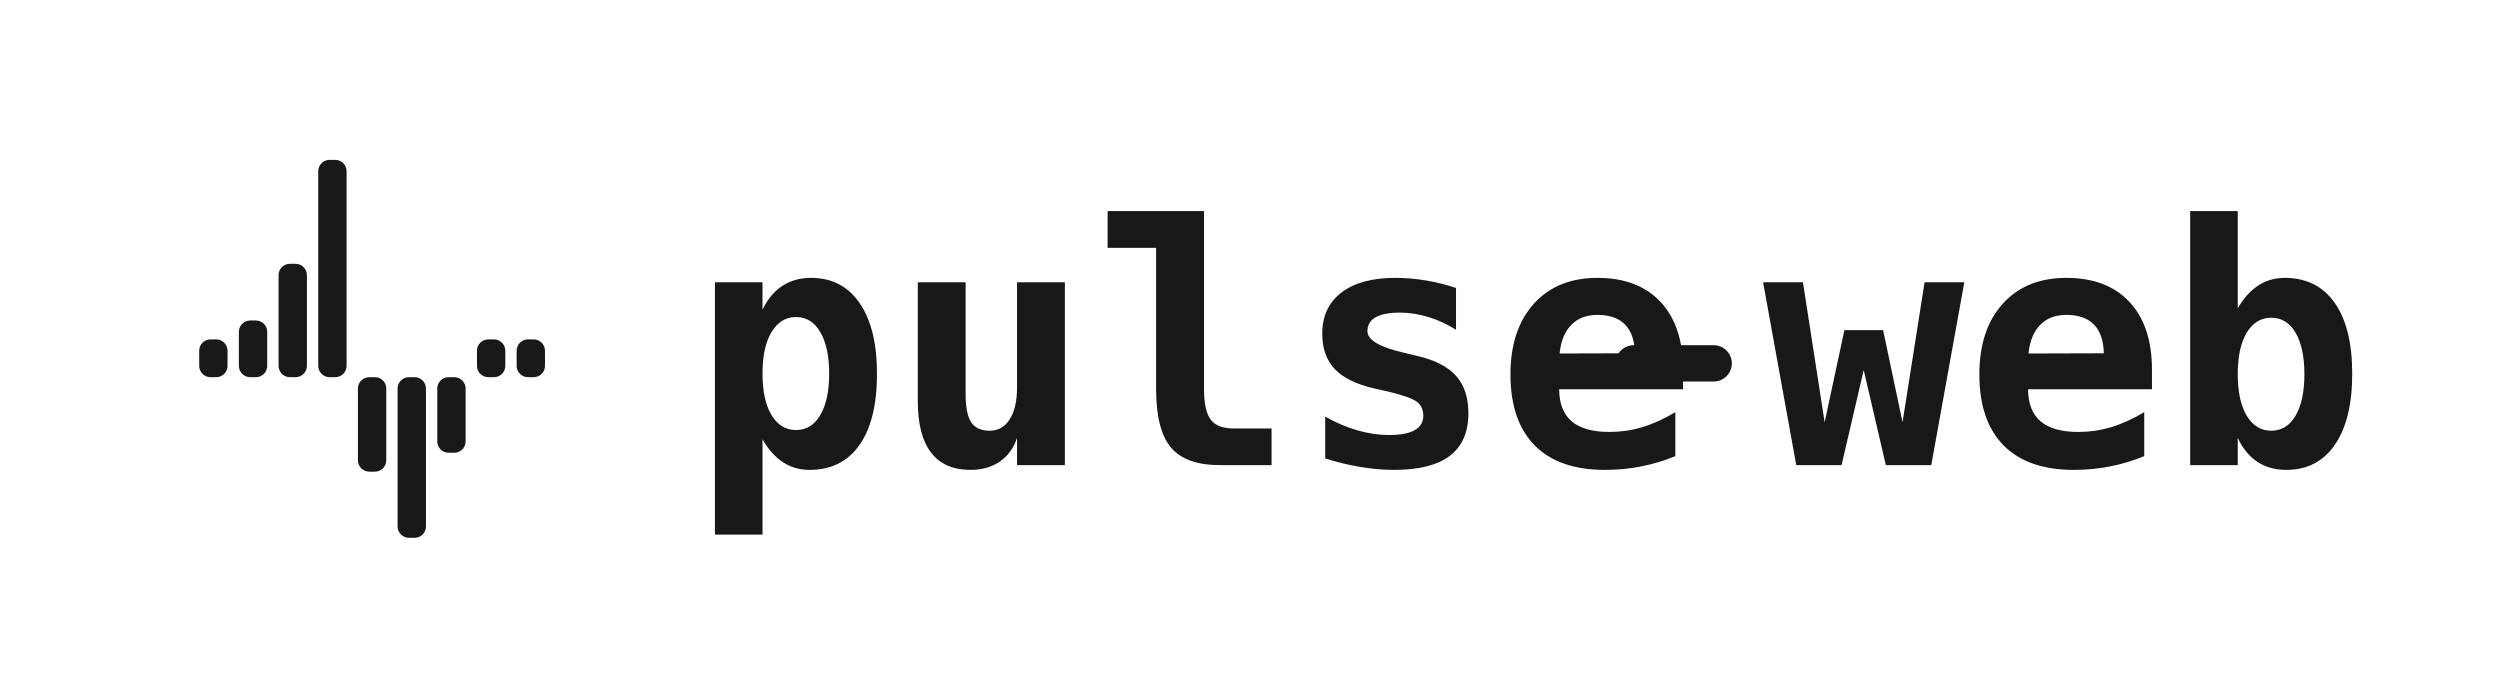
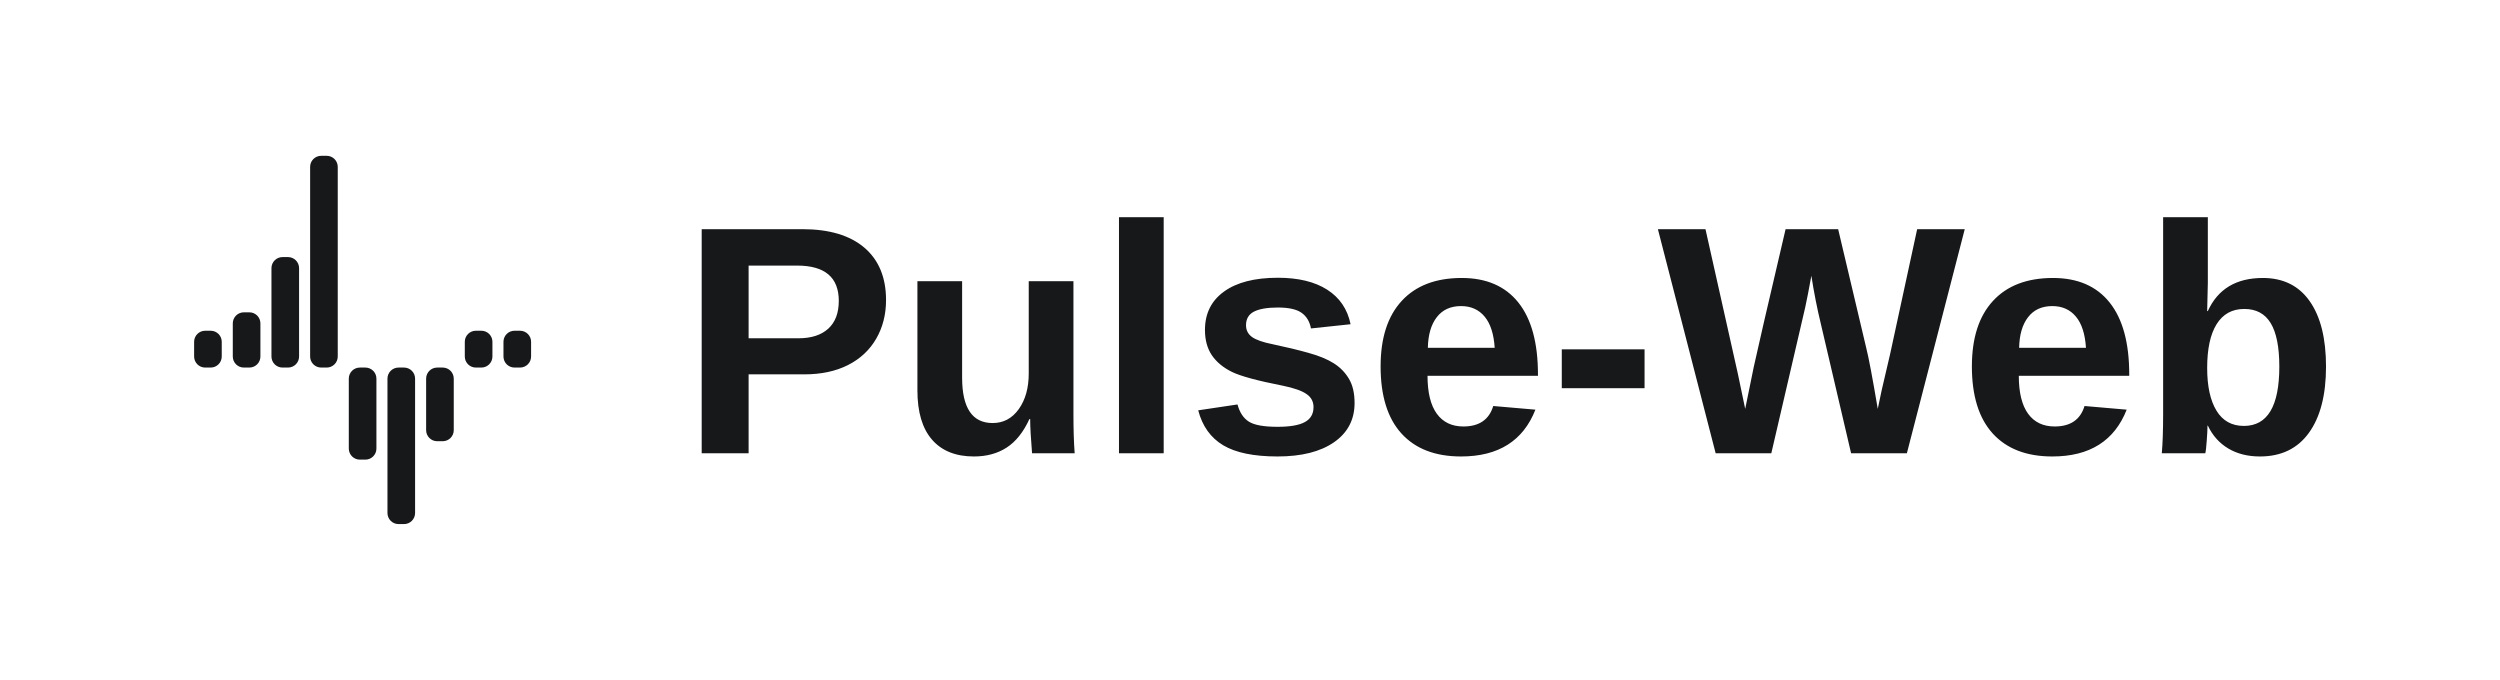
- <svg xmlns="http://www.w3.org/2000/svg" viewBox="0 0 344 96" fill="none" role="img" aria-labelledby="pw-banner-title">
+ <svg xmlns="http://www.w3.org/2000/svg" viewBox="0 0 353 96" fill="none" role="img" aria-labelledby="pw-banner-title">
  <style>
    svg { color: #17181a }
    @media (prefers-color-scheme: dark) { svg { color: #f4f3f0 } }
  </style>
  <g transform="translate(20 16.8) scale(1.3)">
    <rect x="5.70" y="23.00" width="3.00" height="4.00" rx="1.20" fill="currentColor" />
    <rect x="9.90" y="21.00" width="3.00" height="6.00" rx="1.20" fill="currentColor" />
    <rect x="14.10" y="15.00" width="3.00" height="12.00" rx="1.20" fill="currentColor" />
    <rect x="18.30" y="4.00" width="3.00" height="23.00" rx="1.20" fill="currentColor" />
    <rect x="22.50" y="27.00" width="3.00" height="10.00" rx="1.20" fill="currentColor" />
    <rect x="26.70" y="27.00" width="3.00" height="17.00" rx="1.20" fill="currentColor" />
    <rect x="30.90" y="27.00" width="3.00" height="8.00" rx="1.20" fill="currentColor" />
    <rect x="35.10" y="23.00" width="3.00" height="4.00" rx="1.20" fill="currentColor" />
    <rect x="39.30" y="23.00" width="3.00" height="4.00" rx="1.20" fill="currentColor" />
  </g>
-   <text x="95" y="64" textLength="123" lengthAdjust="spacingAndGlyphs" font-family="ui-monospace, SFMono-Regular, Menlo, Consolas, 'DejaVu Sans Mono', monospace" font-size="46" font-weight="600" fill="currentColor">pulse</text>
-   <rect x="222.3" y="47.5" width="16" height="5" rx="2.5" fill="currentColor" />
-   <text x="242.6" y="64" textLength="73.8" lengthAdjust="spacingAndGlyphs" font-family="ui-monospace, SFMono-Regular, Menlo, Consolas, 'DejaVu Sans Mono', monospace" font-size="46" font-weight="600" fill="currentColor">web</text>
+   <text x="96" y="64" font-family="-apple-system, 'Segoe UI', 'Helvetica Neue', Arial, sans-serif" font-size="46" font-weight="700" textLength="232" lengthAdjust="spacing" fill="currentColor">Pulse-Web</text>
</svg>
